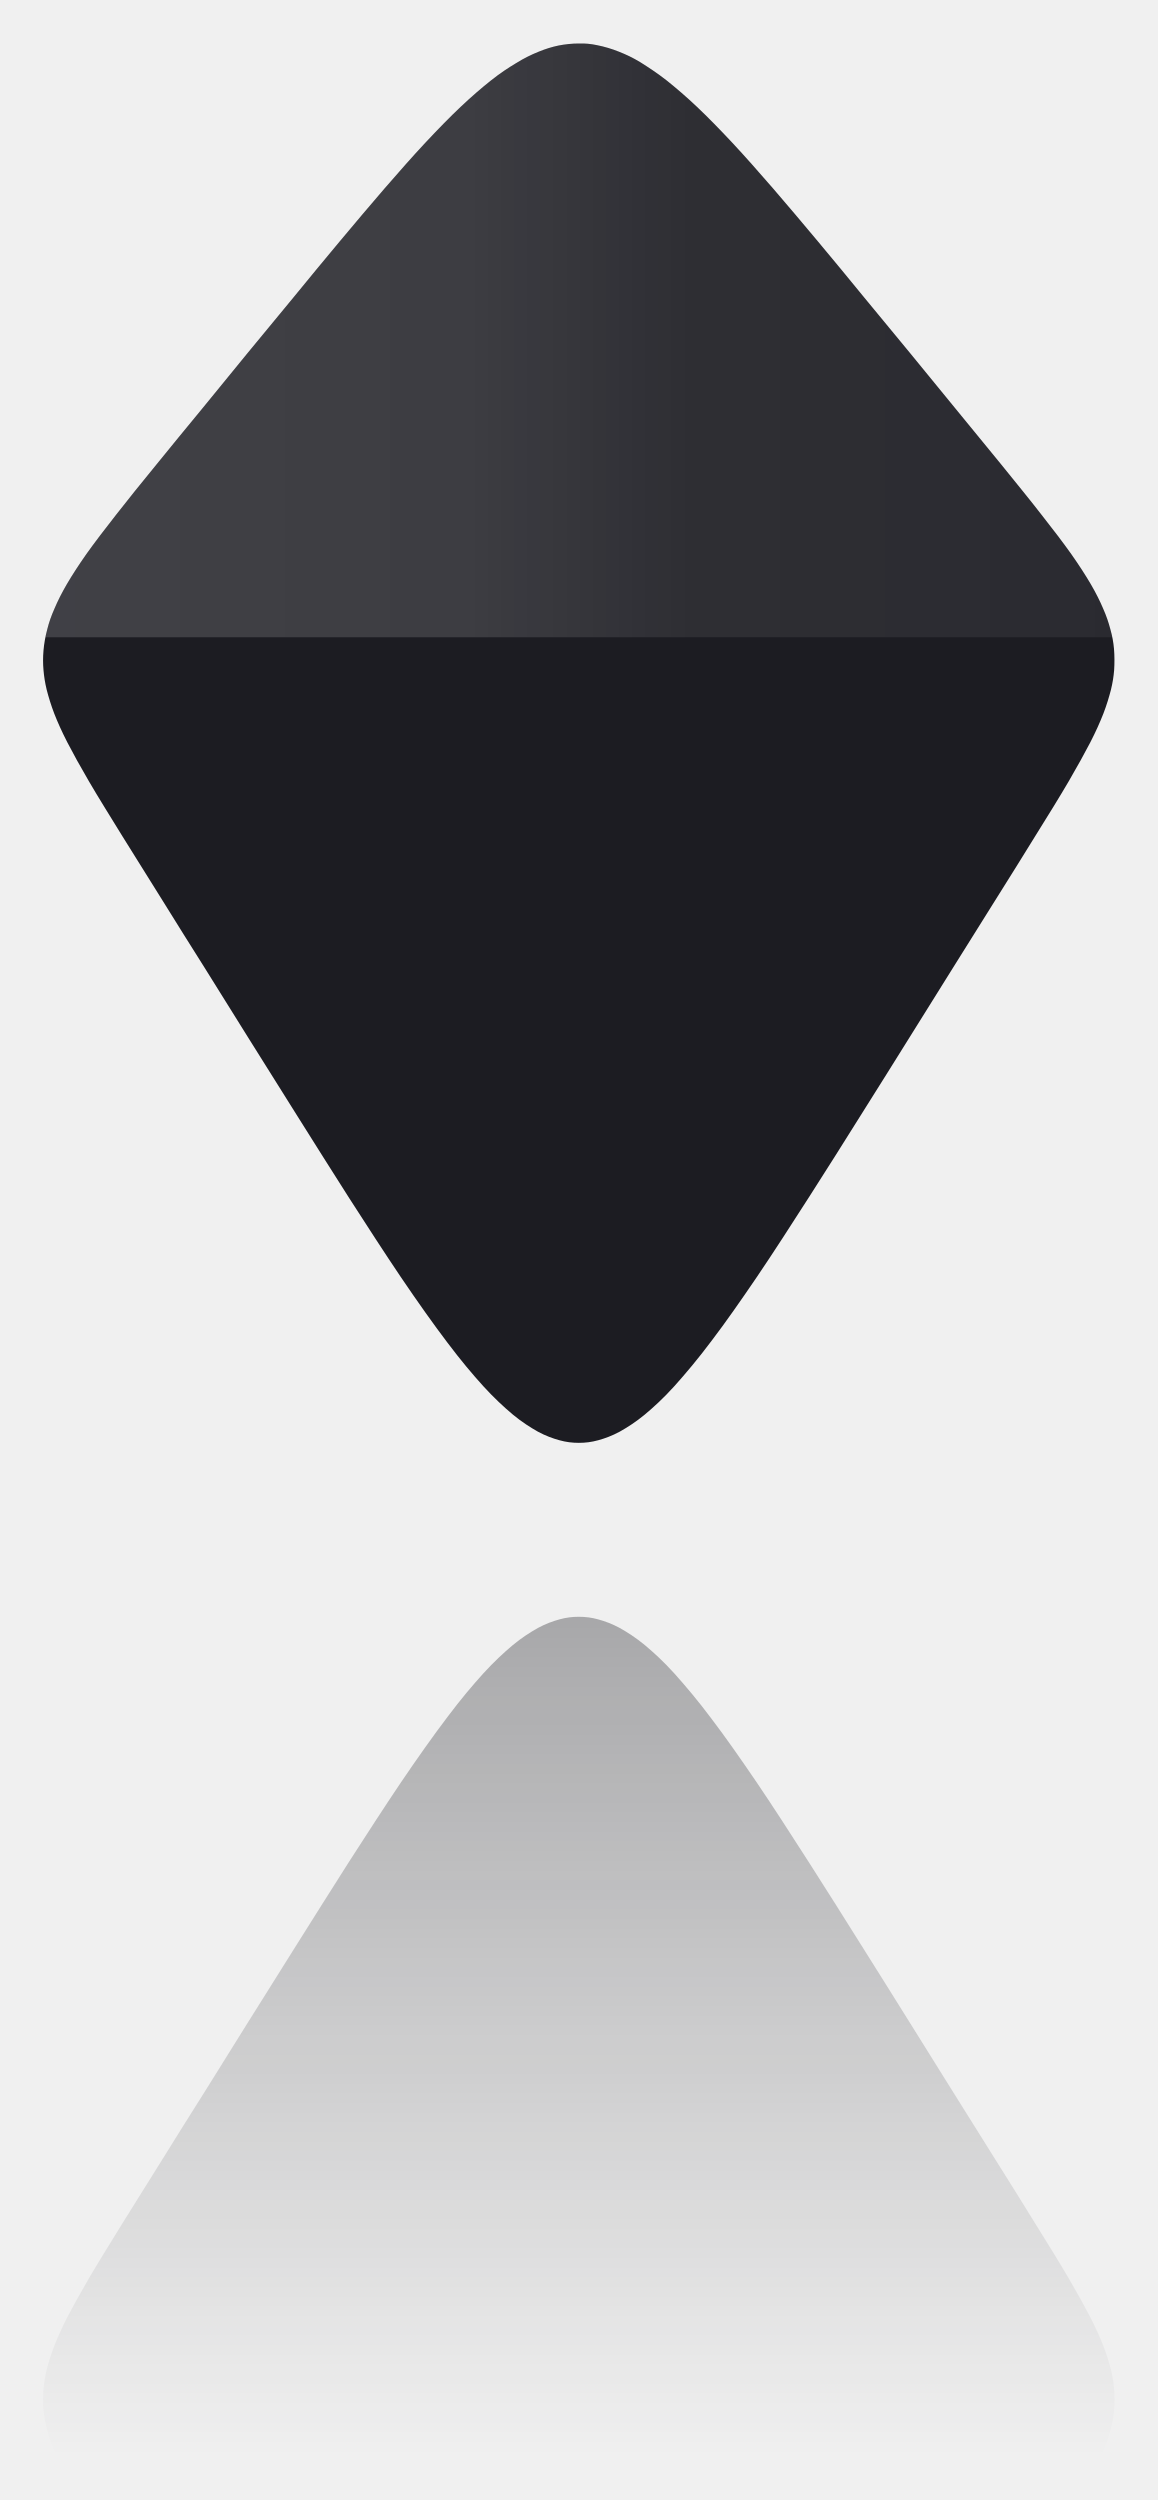
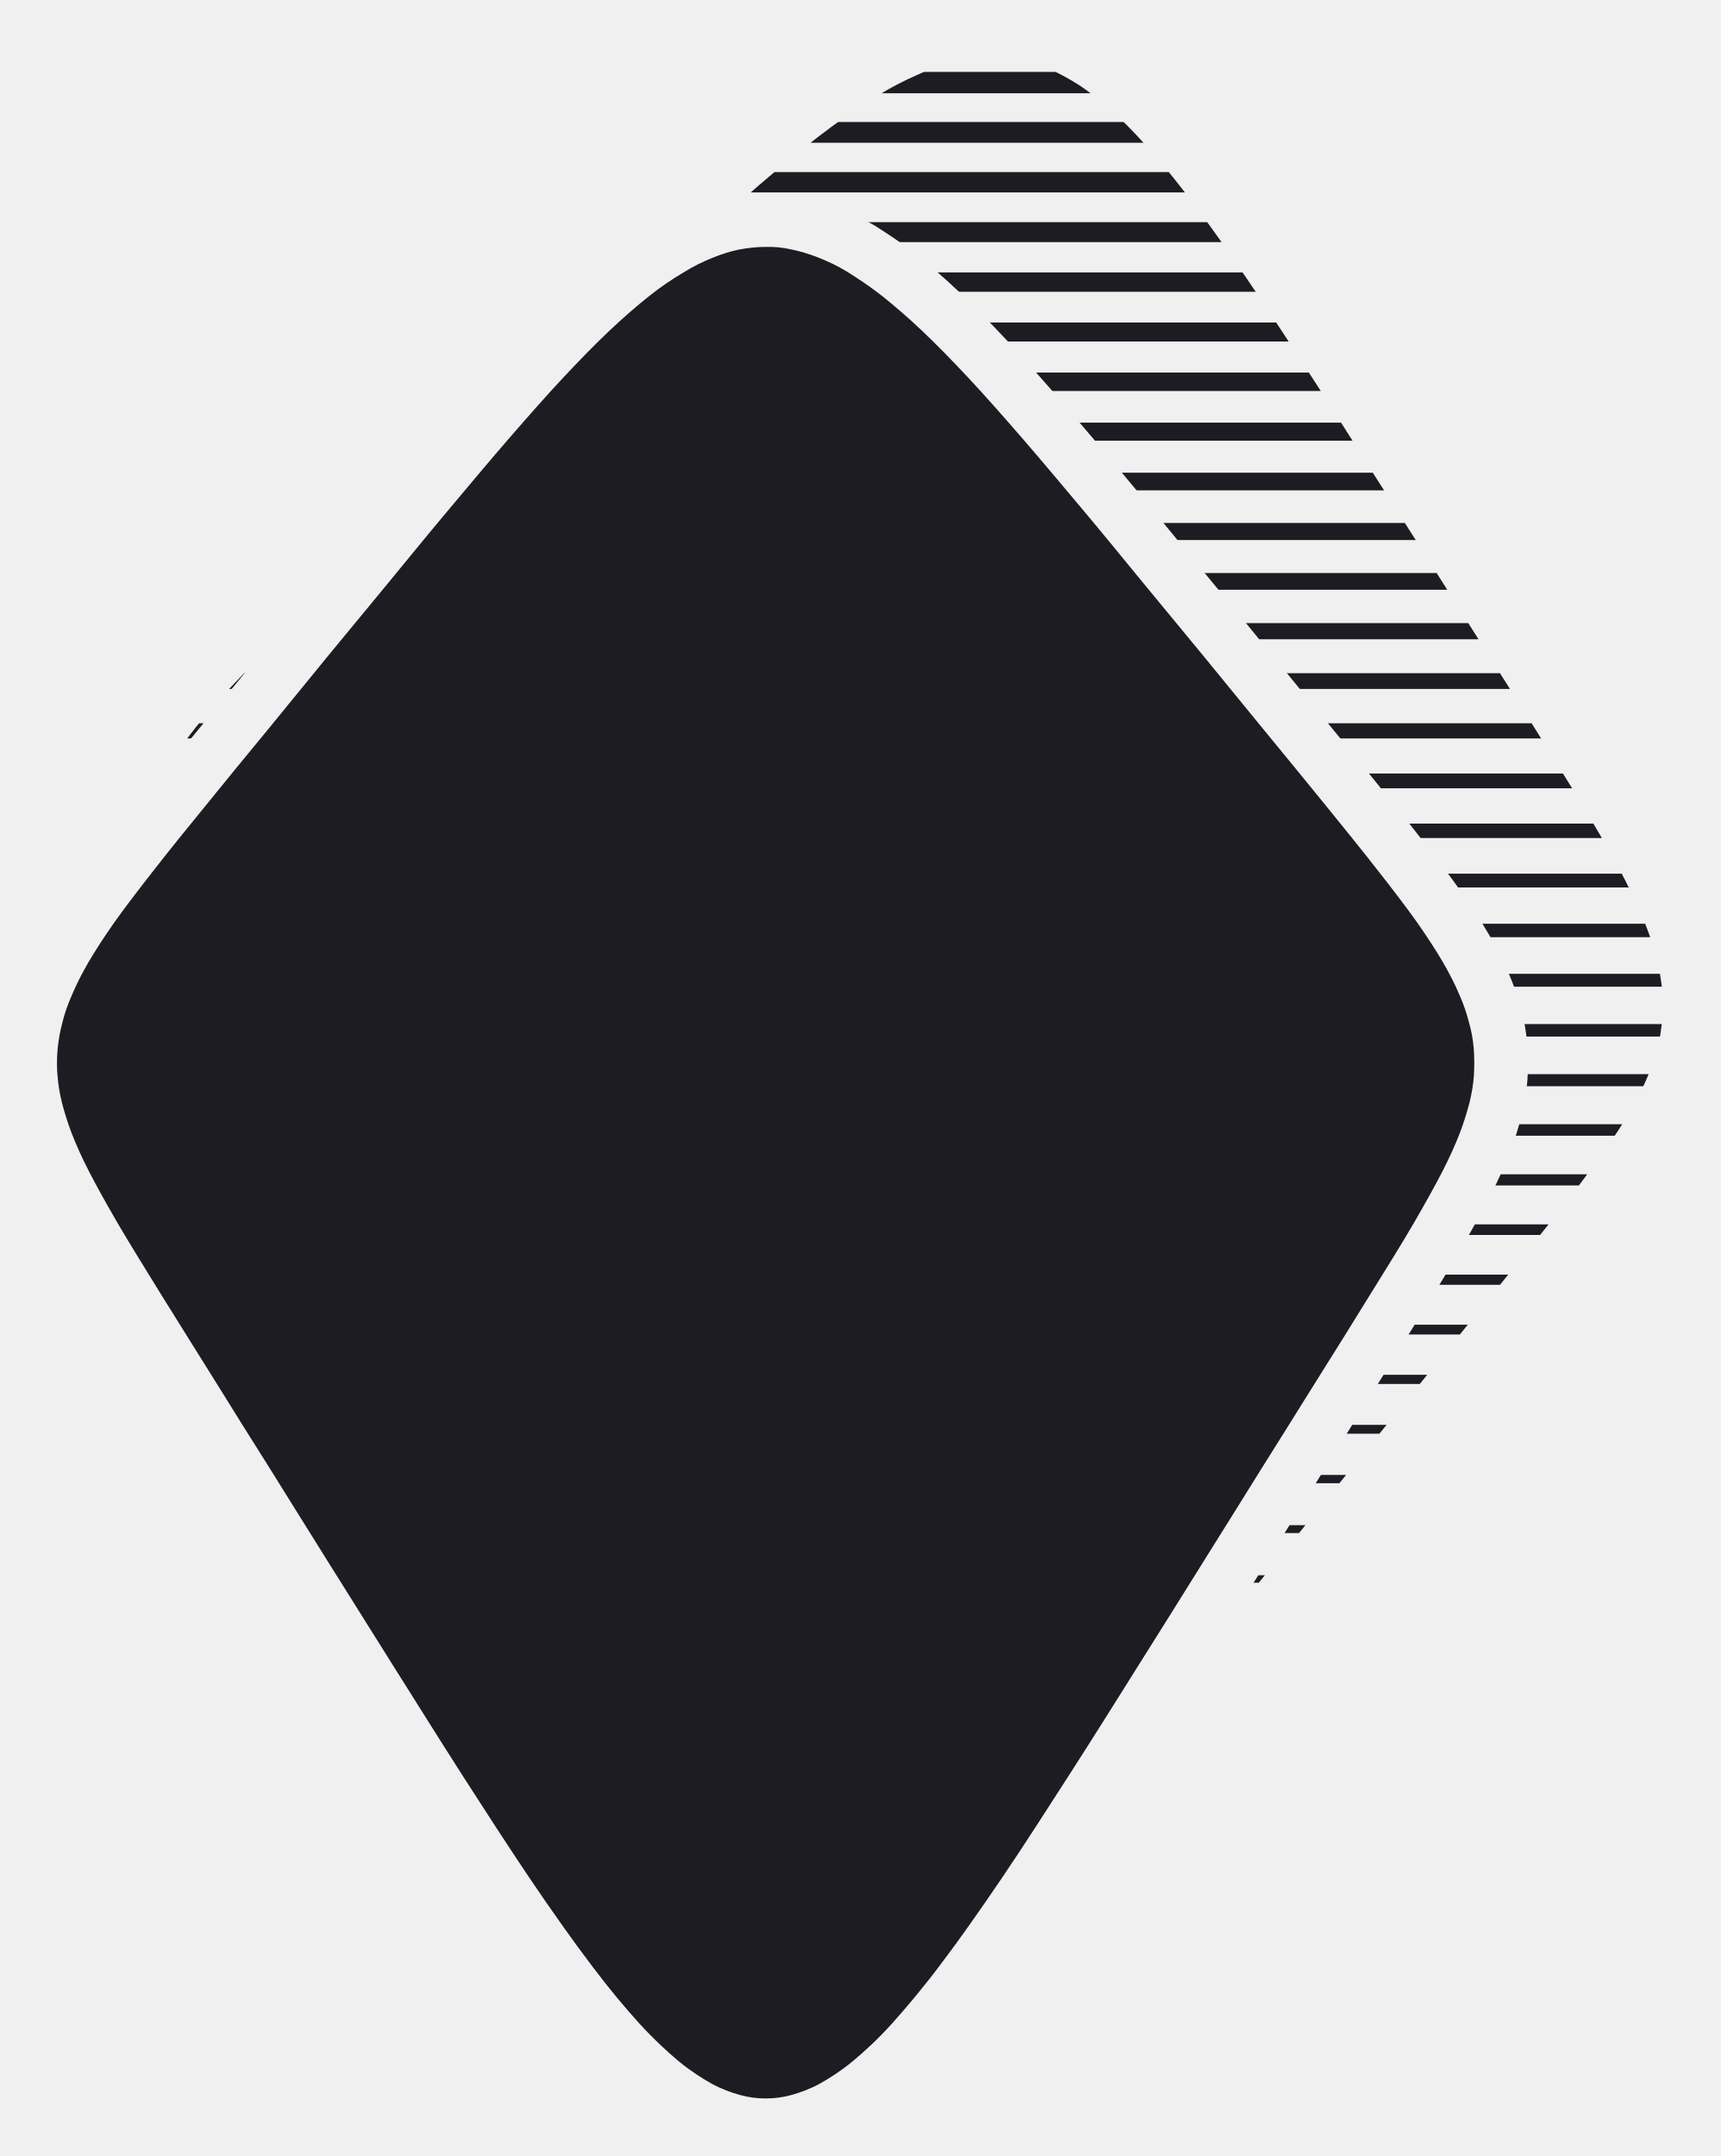
- <svg xmlns="http://www.w3.org/2000/svg" viewBox="-39.92 -44.75 79.84 172.42" role="img" aria-label="derbeebee">
+ <svg xmlns="http://www.w3.org/2000/svg" viewBox="-39.92 -54.62 89.69 112.38" role="img" aria-label="derbeebee">
  <defs>
-     <clipPath id="dbbLogo4c">
+     <clipPath id="dbbLogo5c">
      <path d="M36.91 0C36.87 -0.47 36.79 -0.89 36.66 -1.35C36.54 -1.81 36.39 -2.26 36.16 -2.78C35.94 -3.3 35.67 -3.84 35.31 -4.46C34.94 -5.09 34.52 -5.74 33.96 -6.54C33.39 -7.34 32.73 -8.21 31.91 -9.25C31.1 -10.3 30.07 -11.55 29.08 -12.78C28.08 -14.01 26.97 -15.36 25.92 -16.64C24.88 -17.91 23.86 -19.16 22.82 -20.43C21.77 -21.7 20.72 -22.98 19.66 -24.26C18.61 -25.54 17.54 -26.85 16.49 -28.1C15.44 -29.35 14.37 -30.63 13.39 -31.76C12.4 -32.9 11.46 -33.97 10.59 -34.9C9.71 -35.84 8.91 -36.66 8.15 -37.38C7.4 -38.09 6.71 -38.68 6.06 -39.2C5.41 -39.71 4.78 -40.12 4.24 -40.46C3.69 -40.79 3.28 -40.98 2.78 -41.18C2.29 -41.38 1.74 -41.54 1.28 -41.63C0.81 -41.73 0.45 -41.76 0 -41.75C-0.45 -41.75 -0.94 -41.7 -1.4 -41.61C-1.87 -41.51 -2.29 -41.38 -2.78 -41.18C-3.28 -40.98 -3.81 -40.72 -4.35 -40.38C-4.9 -40.05 -5.43 -39.7 -6.06 -39.2C-6.69 -38.7 -7.4 -38.09 -8.15 -37.38C-8.91 -36.66 -9.71 -35.84 -10.59 -34.9C-11.46 -33.97 -12.4 -32.9 -13.39 -31.76C-14.37 -30.63 -15.44 -29.35 -16.49 -28.1C-17.54 -26.85 -18.61 -25.54 -19.66 -24.26C-20.72 -22.98 -21.76 -21.71 -22.82 -20.43C-23.87 -19.14 -24.93 -17.85 -25.98 -16.56C-27.04 -15.28 -28.15 -13.92 -29.14 -12.7C-30.13 -11.49 -31.11 -10.28 -31.91 -9.25C-32.71 -8.23 -33.39 -7.34 -33.96 -6.54C-34.52 -5.74 -34.94 -5.09 -35.31 -4.46C-35.67 -3.84 -35.94 -3.3 -36.16 -2.78C-36.39 -2.26 -36.54 -1.83 -36.66 -1.35C-36.79 -0.87 -36.88 -0.36 -36.92 0.11C-36.96 0.58 -36.96 1.02 -36.92 1.47C-36.88 1.92 -36.82 2.32 -36.7 2.82C-36.57 3.32 -36.41 3.86 -36.18 4.46C-35.94 5.07 -35.67 5.68 -35.27 6.46C-34.87 7.23 -34.42 8.05 -33.79 9.13C-33.16 10.21 -32.33 11.54 -31.48 12.92C-30.62 14.31 -29.61 15.91 -28.67 17.42C-27.73 18.94 -26.8 20.42 -25.81 21.99C-24.83 23.57 -23.82 25.18 -22.76 26.88C-21.69 28.58 -20.58 30.36 -19.43 32.19C-18.27 34.03 -17.02 36.03 -15.83 37.89C-14.64 39.74 -13.4 41.66 -12.28 43.32C-11.15 44.99 -10.01 46.6 -9.06 47.85C-8.11 49.11 -7.34 50.02 -6.59 50.85C-5.84 51.67 -5.18 52.28 -4.55 52.81C-3.92 53.33 -3.35 53.69 -2.82 53.99C-2.28 54.28 -1.81 54.45 -1.34 54.58C-0.87 54.71 -0.45 54.76 0 54.76C0.45 54.76 0.87 54.71 1.34 54.58C1.81 54.45 2.28 54.28 2.82 53.99C3.35 53.69 3.92 53.33 4.55 52.81C5.18 52.28 5.82 51.7 6.59 50.85C7.36 49.99 8.24 48.95 9.18 47.69C10.13 46.44 11.15 44.98 12.28 43.32C13.4 41.67 14.71 39.63 15.91 37.76C17.12 35.88 18.35 33.91 19.5 32.08C20.65 30.25 21.77 28.47 22.82 26.78C23.87 25.1 24.83 23.57 25.81 21.99C26.8 20.42 27.77 18.86 28.72 17.34C29.68 15.81 30.69 14.2 31.53 12.83C32.38 11.47 33.17 10.19 33.79 9.13C34.41 8.06 34.87 7.23 35.27 6.46C35.67 5.68 35.94 5.07 36.18 4.46C36.41 3.86 36.57 3.32 36.7 2.82C36.82 2.32 36.88 1.94 36.92 1.47C36.95 1 36.95 0.47 36.91 0Z" />
    </clipPath>
-     <linearGradient id="dbbLogo4s" gradientUnits="userSpaceOnUse" x1="-36.918" y1="0" x2="36.918" y2="0">
-       <stop offset="0" stop-color="#FFFFFF" stop-opacity="0.16" />
-       <stop offset="0.4" stop-color="#FFFFFF" stop-opacity="0.144" />
-       <stop offset="0.6" stop-color="#FFFFFF" stop-opacity="0.08" />
-       <stop offset="1" stop-color="#FFFFFF" stop-opacity="0.064" />
+     <linearGradient id="dbbLogo5v" gradientUnits="userSpaceOnUse" x1="0" y1="-41.753" x2="0" y2="54.758">
+       <stop offset="0" stop-color="#FFFFFF" />
+       <stop offset="0.45" stop-color="#FFFFFF" stop-opacity="0.84" />
+       <stop offset="0.8" stop-color="#FFFFFF" stop-opacity="0.4" />
+       <stop offset="1" stop-color="#FFFFFF" stop-opacity="0.2" />
    </linearGradient>
-     <linearGradient id="dbbLogo4f" gradientUnits="userSpaceOnUse" x1="0" y1="66.758" x2="0" y2="124.665">
-       <stop offset="0" stop-color="#FFFFFF" stop-opacity="0.34" />
-       <stop offset="0.4" stop-color="#FFFFFF" stop-opacity="0.204" />
-       <stop offset="1" stop-color="#FFFFFF" stop-opacity="0" />
-     </linearGradient>
-     <mask id="dbbLogo4m" maskUnits="userSpaceOnUse" x="-39.918" y="60.758" width="79.836" height="66.907">
-       <rect x="-39.918" y="60.758" width="79.836" height="66.907" fill="url(#dbbLogo4f)" />
+     <clipPath id="dbbLogo5l">
+       <path d="M36.91 0C36.87 -0.47 36.79 -0.89 36.66 -1.35C36.54 -1.81 36.39 -2.26 36.16 -2.78C35.94 -3.3 35.67 -3.84 35.31 -4.46C34.94 -5.09 34.52 -5.74 33.96 -6.54C33.39 -7.34 32.73 -8.21 31.91 -9.25C31.1 -10.3 30.07 -11.55 29.08 -12.78C28.08 -14.01 26.97 -15.36 25.92 -16.64C24.88 -17.91 23.86 -19.16 22.82 -20.43C21.77 -21.7 20.72 -22.98 19.66 -24.26C18.61 -25.54 17.54 -26.85 16.49 -28.1C15.44 -29.35 14.37 -30.63 13.39 -31.76C12.4 -32.9 11.46 -33.97 10.59 -34.9C9.71 -35.84 8.91 -36.66 8.15 -37.38C7.4 -38.09 6.71 -38.68 6.06 -39.2C5.41 -39.71 4.78 -40.12 4.24 -40.46C3.69 -40.79 3.28 -40.98 2.78 -41.18C2.29 -41.38 1.74 -41.54 1.28 -41.63C0.81 -41.73 0.45 -41.76 0 -41.75C-0.45 -41.75 -0.94 -41.7 -1.4 -41.61C-1.87 -41.51 -2.29 -41.38 -2.78 -41.18C-3.28 -40.98 -3.81 -40.72 -4.35 -40.38C-4.9 -40.05 -5.43 -39.7 -6.06 -39.2C-6.69 -38.7 -7.4 -38.09 -8.15 -37.38C-8.91 -36.66 -9.71 -35.84 -10.59 -34.9C-11.46 -33.97 -12.4 -32.9 -13.39 -31.76C-14.37 -30.63 -15.44 -29.35 -16.49 -28.1C-17.54 -26.85 -18.61 -25.54 -19.66 -24.26C-20.72 -22.98 -21.76 -21.71 -22.82 -20.43C-23.87 -19.14 -24.93 -17.85 -25.98 -16.56C-27.04 -15.28 -28.15 -13.92 -29.14 -12.7C-30.13 -11.49 -31.11 -10.28 -31.91 -9.25C-32.71 -8.23 -33.39 -7.34 -33.96 -6.54C-34.52 -5.74 -34.94 -5.09 -35.31 -4.46C-35.67 -3.84 -35.94 -3.3 -36.16 -2.78C-36.39 -2.26 -36.54 -1.83 -36.66 -1.35C-36.79 -0.87 -36.88 -0.36 -36.92 0.11C-36.96 0.58 -36.96 1.02 -36.92 1.47C-36.88 1.92 -36.82 2.32 -36.7 2.82C-36.57 3.32 -36.41 3.86 -36.18 4.46C-35.94 5.07 -35.67 5.68 -35.27 6.46C-34.87 7.23 -34.42 8.05 -33.79 9.13C-33.16 10.21 -32.33 11.54 -31.48 12.92C-30.62 14.31 -29.61 15.91 -28.67 17.42C-27.73 18.94 -26.8 20.42 -25.81 21.99C-24.83 23.57 -23.82 25.18 -22.76 26.88C-21.69 28.58 -20.58 30.36 -19.43 32.19C-18.27 34.03 -17.02 36.03 -15.83 37.89C-14.64 39.74 -13.4 41.66 -12.28 43.32C-11.15 44.99 -10.01 46.6 -9.06 47.85C-8.11 49.11 -7.34 50.02 -6.59 50.85C-5.84 51.67 -5.18 52.28 -4.55 52.81C-3.92 53.33 -3.35 53.69 -2.82 53.99C-2.28 54.28 -1.81 54.45 -1.34 54.58C-0.87 54.71 -0.45 54.76 0 54.76C0.45 54.76 0.87 54.71 1.34 54.58C1.81 54.45 2.28 54.28 2.82 53.99C3.35 53.69 3.92 53.33 4.55 52.81C5.18 52.28 5.82 51.7 6.59 50.85C7.36 49.99 8.24 48.95 9.18 47.69C10.13 46.44 11.15 44.98 12.28 43.32C13.4 41.67 14.71 39.63 15.91 37.76C17.12 35.88 18.35 33.91 19.5 32.08C20.65 30.25 21.77 28.47 22.82 26.78C23.87 25.1 24.83 23.57 25.81 21.99C26.8 20.42 27.77 18.86 28.72 17.34C29.68 15.81 30.69 14.2 31.53 12.83C32.38 11.47 33.17 10.19 33.79 9.13C34.41 8.06 34.87 7.23 35.27 6.46C35.67 5.68 35.94 5.07 36.18 4.46C36.41 3.86 36.57 3.32 36.7 2.82C36.82 2.32 36.88 1.94 36.92 1.47C36.95 1 36.95 0.47 36.91 0Z" transform="translate(0.00 -2.90) translate(0 54.7581) rotate(7) scale(1.08) translate(0 -54.7581)" />
+     </clipPath>
+     <mask id="dbbLogo5o" maskUnits="userSpaceOnUse" x="-39.918" y="-54.619" width="89.692" height="112.377">
+       <rect x="-39.92" y="-54.62" width="89.69" height="112.38" fill="#FFFFFF" />
+       <path d="M36.91 0C36.87 -0.47 36.79 -0.89 36.66 -1.35C36.54 -1.81 36.39 -2.26 36.16 -2.78C35.94 -3.3 35.67 -3.84 35.31 -4.46C34.94 -5.09 34.52 -5.74 33.96 -6.54C33.39 -7.34 32.73 -8.21 31.91 -9.25C31.1 -10.3 30.07 -11.55 29.08 -12.78C28.08 -14.01 26.97 -15.36 25.92 -16.64C24.88 -17.91 23.86 -19.16 22.82 -20.43C21.77 -21.7 20.72 -22.98 19.66 -24.26C18.61 -25.54 17.54 -26.85 16.49 -28.1C15.44 -29.35 14.37 -30.63 13.39 -31.76C12.4 -32.9 11.46 -33.97 10.59 -34.9C9.71 -35.84 8.91 -36.66 8.15 -37.38C7.4 -38.09 6.71 -38.68 6.06 -39.2C5.41 -39.71 4.78 -40.12 4.24 -40.46C3.69 -40.79 3.28 -40.98 2.78 -41.18C2.29 -41.38 1.74 -41.54 1.28 -41.63C0.81 -41.73 0.45 -41.76 0 -41.75C-0.45 -41.75 -0.94 -41.7 -1.4 -41.61C-1.87 -41.51 -2.29 -41.38 -2.78 -41.18C-3.28 -40.98 -3.81 -40.72 -4.35 -40.38C-4.9 -40.05 -5.43 -39.7 -6.06 -39.2C-6.69 -38.7 -7.4 -38.09 -8.15 -37.38C-8.91 -36.66 -9.71 -35.84 -10.59 -34.9C-11.46 -33.97 -12.4 -32.9 -13.39 -31.76C-14.37 -30.63 -15.44 -29.35 -16.49 -28.1C-17.54 -26.85 -18.61 -25.54 -19.66 -24.26C-20.72 -22.98 -21.76 -21.71 -22.82 -20.43C-23.87 -19.14 -24.93 -17.85 -25.98 -16.56C-27.04 -15.28 -28.15 -13.92 -29.14 -12.7C-30.13 -11.49 -31.11 -10.28 -31.91 -9.25C-32.71 -8.23 -33.39 -7.34 -33.96 -6.54C-34.52 -5.74 -34.94 -5.09 -35.31 -4.46C-35.67 -3.84 -35.94 -3.3 -36.16 -2.78C-36.39 -2.26 -36.54 -1.83 -36.66 -1.35C-36.79 -0.87 -36.88 -0.36 -36.92 0.11C-36.96 0.58 -36.96 1.02 -36.92 1.47C-36.88 1.92 -36.82 2.32 -36.7 2.82C-36.57 3.32 -36.41 3.86 -36.18 4.46C-35.94 5.07 -35.67 5.68 -35.27 6.46C-34.87 7.23 -34.42 8.05 -33.79 9.13C-33.16 10.21 -32.33 11.54 -31.48 12.92C-30.62 14.31 -29.61 15.91 -28.67 17.42C-27.73 18.94 -26.8 20.42 -25.81 21.99C-24.83 23.57 -23.82 25.18 -22.76 26.88C-21.69 28.58 -20.58 30.36 -19.43 32.19C-18.27 34.03 -17.02 36.03 -15.83 37.89C-14.64 39.74 -13.4 41.66 -12.28 43.32C-11.15 44.99 -10.01 46.6 -9.06 47.85C-8.11 49.11 -7.34 50.02 -6.59 50.85C-5.84 51.67 -5.18 52.28 -4.55 52.81C-3.92 53.33 -3.35 53.69 -2.82 53.99C-2.28 54.28 -1.81 54.45 -1.34 54.58C-0.87 54.71 -0.45 54.76 0 54.76C0.45 54.76 0.87 54.71 1.34 54.58C1.81 54.45 2.28 54.28 2.82 53.99C3.35 53.69 3.92 53.33 4.55 52.81C5.18 52.28 5.82 51.7 6.59 50.85C7.36 49.99 8.24 48.95 9.18 47.69C10.13 46.44 11.15 44.98 12.28 43.32C13.4 41.67 14.71 39.63 15.91 37.76C17.12 35.88 18.35 33.91 19.5 32.08C20.65 30.25 21.77 28.47 22.82 26.78C23.87 25.1 24.83 23.57 25.81 21.99C26.8 20.42 27.77 18.86 28.72 17.34C29.68 15.81 30.69 14.2 31.53 12.83C32.38 11.47 33.17 10.19 33.79 9.13C34.41 8.06 34.87 7.23 35.27 6.46C35.67 5.68 35.94 5.07 36.18 4.46C36.41 3.86 36.57 3.32 36.7 2.82C36.82 2.32 36.88 1.94 36.92 1.47C36.95 1 36.95 0.47 36.91 0Z" fill="#000000" stroke="#000000" stroke-width="5.60" />
    </mask>
  </defs>
-   <g mask="url(#dbbLogo4m)">
-     <g transform="translate(0 121.5162) scale(1 -1)">
-       <path d="M36.91 0C36.87 -0.47 36.79 -0.89 36.66 -1.35C36.54 -1.81 36.39 -2.26 36.16 -2.78C35.94 -3.3 35.67 -3.84 35.31 -4.46C34.94 -5.09 34.52 -5.74 33.96 -6.54C33.39 -7.34 32.73 -8.21 31.91 -9.25C31.1 -10.3 30.07 -11.55 29.08 -12.78C28.08 -14.01 26.97 -15.36 25.92 -16.64C24.88 -17.91 23.86 -19.16 22.82 -20.43C21.77 -21.7 20.72 -22.98 19.66 -24.26C18.61 -25.54 17.54 -26.85 16.49 -28.1C15.44 -29.35 14.37 -30.63 13.39 -31.76C12.4 -32.9 11.46 -33.97 10.59 -34.9C9.71 -35.84 8.91 -36.66 8.15 -37.38C7.4 -38.09 6.71 -38.68 6.06 -39.2C5.41 -39.71 4.78 -40.12 4.24 -40.46C3.69 -40.79 3.28 -40.98 2.78 -41.18C2.29 -41.38 1.74 -41.54 1.28 -41.63C0.81 -41.73 0.45 -41.76 0 -41.75C-0.45 -41.75 -0.94 -41.7 -1.4 -41.61C-1.87 -41.51 -2.29 -41.38 -2.78 -41.18C-3.28 -40.98 -3.81 -40.72 -4.35 -40.38C-4.9 -40.05 -5.43 -39.7 -6.06 -39.2C-6.69 -38.7 -7.4 -38.09 -8.15 -37.38C-8.91 -36.66 -9.71 -35.84 -10.59 -34.9C-11.46 -33.97 -12.4 -32.9 -13.39 -31.76C-14.37 -30.63 -15.44 -29.35 -16.49 -28.1C-17.54 -26.85 -18.61 -25.54 -19.66 -24.26C-20.72 -22.98 -21.76 -21.71 -22.82 -20.43C-23.87 -19.14 -24.93 -17.85 -25.98 -16.56C-27.04 -15.28 -28.15 -13.92 -29.14 -12.7C-30.13 -11.49 -31.11 -10.28 -31.91 -9.25C-32.71 -8.23 -33.39 -7.34 -33.96 -6.54C-34.52 -5.74 -34.94 -5.09 -35.31 -4.46C-35.67 -3.84 -35.94 -3.3 -36.16 -2.78C-36.39 -2.26 -36.54 -1.83 -36.66 -1.35C-36.79 -0.87 -36.88 -0.36 -36.92 0.11C-36.96 0.58 -36.96 1.02 -36.92 1.47C-36.88 1.92 -36.82 2.32 -36.7 2.82C-36.57 3.32 -36.41 3.86 -36.18 4.46C-35.94 5.07 -35.67 5.68 -35.27 6.46C-34.87 7.23 -34.42 8.05 -33.79 9.13C-33.16 10.21 -32.33 11.54 -31.48 12.92C-30.62 14.31 -29.61 15.91 -28.67 17.42C-27.73 18.94 -26.8 20.42 -25.81 21.99C-24.83 23.57 -23.82 25.18 -22.76 26.88C-21.69 28.58 -20.58 30.36 -19.43 32.19C-18.27 34.03 -17.02 36.03 -15.83 37.89C-14.64 39.74 -13.4 41.66 -12.28 43.32C-11.15 44.99 -10.01 46.6 -9.06 47.85C-8.11 49.11 -7.34 50.02 -6.59 50.85C-5.84 51.67 -5.18 52.28 -4.55 52.81C-3.92 53.33 -3.35 53.69 -2.82 53.99C-2.28 54.28 -1.81 54.45 -1.34 54.58C-0.87 54.71 -0.45 54.76 0 54.76C0.45 54.76 0.87 54.71 1.34 54.58C1.81 54.45 2.28 54.28 2.82 53.99C3.35 53.69 3.92 53.33 4.55 52.81C5.18 52.28 5.82 51.7 6.59 50.85C7.36 49.99 8.24 48.95 9.18 47.69C10.13 46.44 11.15 44.98 12.28 43.32C13.4 41.67 14.71 39.63 15.91 37.76C17.12 35.88 18.35 33.91 19.5 32.08C20.65 30.25 21.77 28.47 22.82 26.78C23.87 25.1 24.83 23.57 25.81 21.99C26.8 20.42 27.77 18.86 28.72 17.34C29.68 15.81 30.69 14.2 31.53 12.83C32.38 11.47 33.17 10.19 33.79 9.13C34.41 8.06 34.87 7.23 35.27 6.46C35.67 5.68 35.94 5.07 36.18 4.46C36.41 3.86 36.57 3.32 36.7 2.82C36.82 2.32 36.88 1.94 36.92 1.47C36.95 1 36.95 0.47 36.91 0Z" fill="#1C1C22" />
+   <g mask="url(#dbbLogo5o)">
+     <g clip-path="url(#dbbLogo5l)">
+       <rect x="-39.92" y="-50.87" width="89.69" height="1.11" fill="#1C1C22" />
+       <rect x="-39.92" y="-48.26" width="89.69" height="1.08" fill="#1C1C22" />
+       <rect x="-39.92" y="-45.65" width="89.69" height="1.06" fill="#1C1C22" />
+       <rect x="-39.92" y="-43.04" width="89.69" height="1.04" fill="#1C1C22" />
+       <rect x="-39.92" y="-40.42" width="89.69" height="1.01" fill="#1C1C22" />
+       <rect x="-39.92" y="-37.81" width="89.69" height="0.99" fill="#1C1C22" />
+       <rect x="-39.92" y="-35.2" width="89.69" height="0.96" fill="#1C1C22" />
+       <rect x="-39.92" y="-32.59" width="89.69" height="0.94" fill="#1C1C22" />
+       <rect x="-39.92" y="-29.98" width="89.69" height="0.92" fill="#1C1C22" />
+       <rect x="-39.92" y="-27.36" width="89.69" height="0.89" fill="#1C1C22" />
+       <rect x="-39.92" y="-24.75" width="89.69" height="0.87" fill="#1C1C22" />
+       <rect x="-39.92" y="-22.14" width="89.69" height="0.84" fill="#1C1C22" />
+       <rect x="-39.92" y="-19.53" width="89.69" height="0.82" fill="#1C1C22" />
+       <rect x="-39.92" y="-16.92" width="89.69" height="0.79" fill="#1C1C22" />
+       <rect x="-39.92" y="-14.3" width="89.69" height="0.77" fill="#1C1C22" />
+       <rect x="-39.92" y="-11.69" width="89.69" height="0.75" fill="#1C1C22" />
+       <rect x="-39.92" y="-9.08" width="89.69" height="0.72" fill="#1C1C22" />
+       <rect x="-39.92" y="-6.47" width="89.69" height="0.7" fill="#1C1C22" />
+       <rect x="-39.92" y="-3.86" width="89.69" height="0.67" fill="#1C1C22" />
+       <rect x="-39.92" y="-1.24" width="89.69" height="0.65" fill="#1C1C22" />
+       <rect x="-39.92" y="1.37" width="89.69" height="0.63" fill="#1C1C22" />
+       <rect x="-39.92" y="3.98" width="89.69" height="0.6" fill="#1C1C22" />
+       <rect x="-39.92" y="6.59" width="89.69" height="0.58" fill="#1C1C22" />
+       <rect x="-39.92" y="9.2" width="89.69" height="0.55" fill="#1C1C22" />
+       <rect x="-39.92" y="11.82" width="89.69" height="0.53" fill="#1C1C22" />
+       <rect x="-39.92" y="14.43" width="89.69" height="0.51" fill="#1C1C22" />
+       <rect x="-39.92" y="17.04" width="89.69" height="0.48" fill="#1C1C22" />
+       <rect x="-39.92" y="19.65" width="89.69" height="0.46" fill="#1C1C22" />
+       <rect x="-39.92" y="22.26" width="89.69" height="0.43" fill="#1C1C22" />
+       <rect x="-39.92" y="24.88" width="89.69" height="0.41" fill="#1C1C22" />
+       <rect x="-39.92" y="27.49" width="89.69" height="0.39" fill="#1C1C22" />
+       <rect x="-39.92" y="30.1" width="89.69" height="0.36" fill="#1C1C22" />
+       <rect x="-39.92" y="32.71" width="89.69" height="0.34" fill="#1C1C22" />
+       <rect x="-39.92" y="35.32" width="89.69" height="0.31" fill="#1C1C22" />
+       <rect x="-39.92" y="37.94" width="89.69" height="0.29" fill="#1C1C22" />
+       <rect x="-39.92" y="40.55" width="89.69" height="0.26" fill="#1C1C22" />
+       <rect x="-39.92" y="43.16" width="89.69" height="0.24" fill="#1C1C22" />
+       <rect x="-39.92" y="45.77" width="89.69" height="0.22" fill="#1C1C22" />
+       <rect x="-39.92" y="48.39" width="89.69" height="0.19" fill="#1C1C22" />
+       <rect x="-39.92" y="51" width="89.69" height="0.17" fill="#1C1C22" />
    </g>
  </g>
  <path d="M36.91 0C36.87 -0.47 36.79 -0.89 36.66 -1.35C36.54 -1.81 36.39 -2.26 36.16 -2.78C35.94 -3.3 35.67 -3.84 35.31 -4.46C34.94 -5.09 34.52 -5.74 33.96 -6.54C33.39 -7.34 32.73 -8.21 31.91 -9.25C31.1 -10.3 30.07 -11.55 29.08 -12.78C28.08 -14.01 26.97 -15.36 25.92 -16.64C24.88 -17.91 23.86 -19.16 22.82 -20.43C21.77 -21.7 20.72 -22.98 19.66 -24.26C18.61 -25.54 17.54 -26.85 16.49 -28.1C15.44 -29.35 14.37 -30.63 13.39 -31.76C12.4 -32.9 11.46 -33.97 10.59 -34.9C9.71 -35.84 8.91 -36.66 8.15 -37.38C7.4 -38.09 6.71 -38.68 6.06 -39.2C5.41 -39.71 4.78 -40.12 4.24 -40.46C3.69 -40.79 3.28 -40.98 2.78 -41.18C2.29 -41.38 1.74 -41.54 1.28 -41.63C0.81 -41.73 0.45 -41.76 0 -41.75C-0.45 -41.75 -0.94 -41.7 -1.4 -41.61C-1.87 -41.51 -2.29 -41.38 -2.78 -41.18C-3.28 -40.98 -3.81 -40.72 -4.35 -40.38C-4.9 -40.05 -5.43 -39.7 -6.06 -39.2C-6.69 -38.7 -7.4 -38.09 -8.15 -37.38C-8.91 -36.66 -9.71 -35.84 -10.59 -34.9C-11.46 -33.97 -12.4 -32.9 -13.39 -31.76C-14.37 -30.63 -15.44 -29.35 -16.49 -28.1C-17.54 -26.85 -18.61 -25.54 -19.66 -24.26C-20.72 -22.98 -21.76 -21.71 -22.82 -20.43C-23.87 -19.14 -24.93 -17.85 -25.98 -16.56C-27.04 -15.28 -28.15 -13.92 -29.14 -12.7C-30.13 -11.49 -31.11 -10.28 -31.91 -9.25C-32.71 -8.23 -33.39 -7.34 -33.96 -6.54C-34.52 -5.74 -34.94 -5.09 -35.31 -4.46C-35.67 -3.84 -35.94 -3.3 -36.16 -2.78C-36.39 -2.26 -36.54 -1.83 -36.66 -1.35C-36.79 -0.87 -36.88 -0.36 -36.92 0.11C-36.96 0.58 -36.96 1.02 -36.92 1.47C-36.88 1.92 -36.82 2.32 -36.7 2.82C-36.57 3.32 -36.41 3.86 -36.18 4.46C-35.94 5.07 -35.67 5.68 -35.27 6.46C-34.87 7.23 -34.42 8.05 -33.79 9.13C-33.16 10.21 -32.33 11.54 -31.48 12.92C-30.62 14.31 -29.61 15.91 -28.67 17.42C-27.73 18.94 -26.8 20.42 -25.81 21.99C-24.83 23.57 -23.82 25.18 -22.76 26.88C-21.69 28.58 -20.58 30.36 -19.43 32.19C-18.27 34.03 -17.02 36.03 -15.83 37.89C-14.64 39.74 -13.4 41.66 -12.28 43.32C-11.15 44.99 -10.01 46.6 -9.06 47.85C-8.11 49.11 -7.34 50.02 -6.59 50.85C-5.84 51.67 -5.18 52.28 -4.55 52.81C-3.92 53.33 -3.35 53.69 -2.82 53.99C-2.28 54.28 -1.81 54.45 -1.34 54.58C-0.87 54.71 -0.45 54.76 0 54.76C0.45 54.76 0.87 54.71 1.34 54.58C1.81 54.45 2.28 54.28 2.82 53.99C3.35 53.69 3.92 53.33 4.55 52.81C5.18 52.28 5.82 51.7 6.59 50.85C7.36 49.99 8.24 48.95 9.18 47.69C10.13 46.44 11.15 44.98 12.28 43.32C13.4 41.67 14.71 39.63 15.91 37.76C17.12 35.88 18.35 33.91 19.5 32.08C20.65 30.25 21.77 28.47 22.82 26.78C23.87 25.1 24.83 23.57 25.81 21.99C26.8 20.42 27.77 18.86 28.72 17.34C29.68 15.81 30.69 14.2 31.53 12.83C32.38 11.47 33.17 10.19 33.79 9.13C34.41 8.06 34.87 7.23 35.27 6.46C35.67 5.68 35.94 5.07 36.18 4.46C36.41 3.86 36.57 3.32 36.7 2.82C36.82 2.32 36.88 1.94 36.92 1.47C36.95 1 36.95 0.47 36.91 0Z" fill="#1C1C22" />
-   <g clip-path="url(#dbbLogo4c)">
-     <rect x="-36.918" y="-41.753" width="73.836" height="40.953" fill="url(#dbbLogo4s)" />
-   </g>
</svg>
